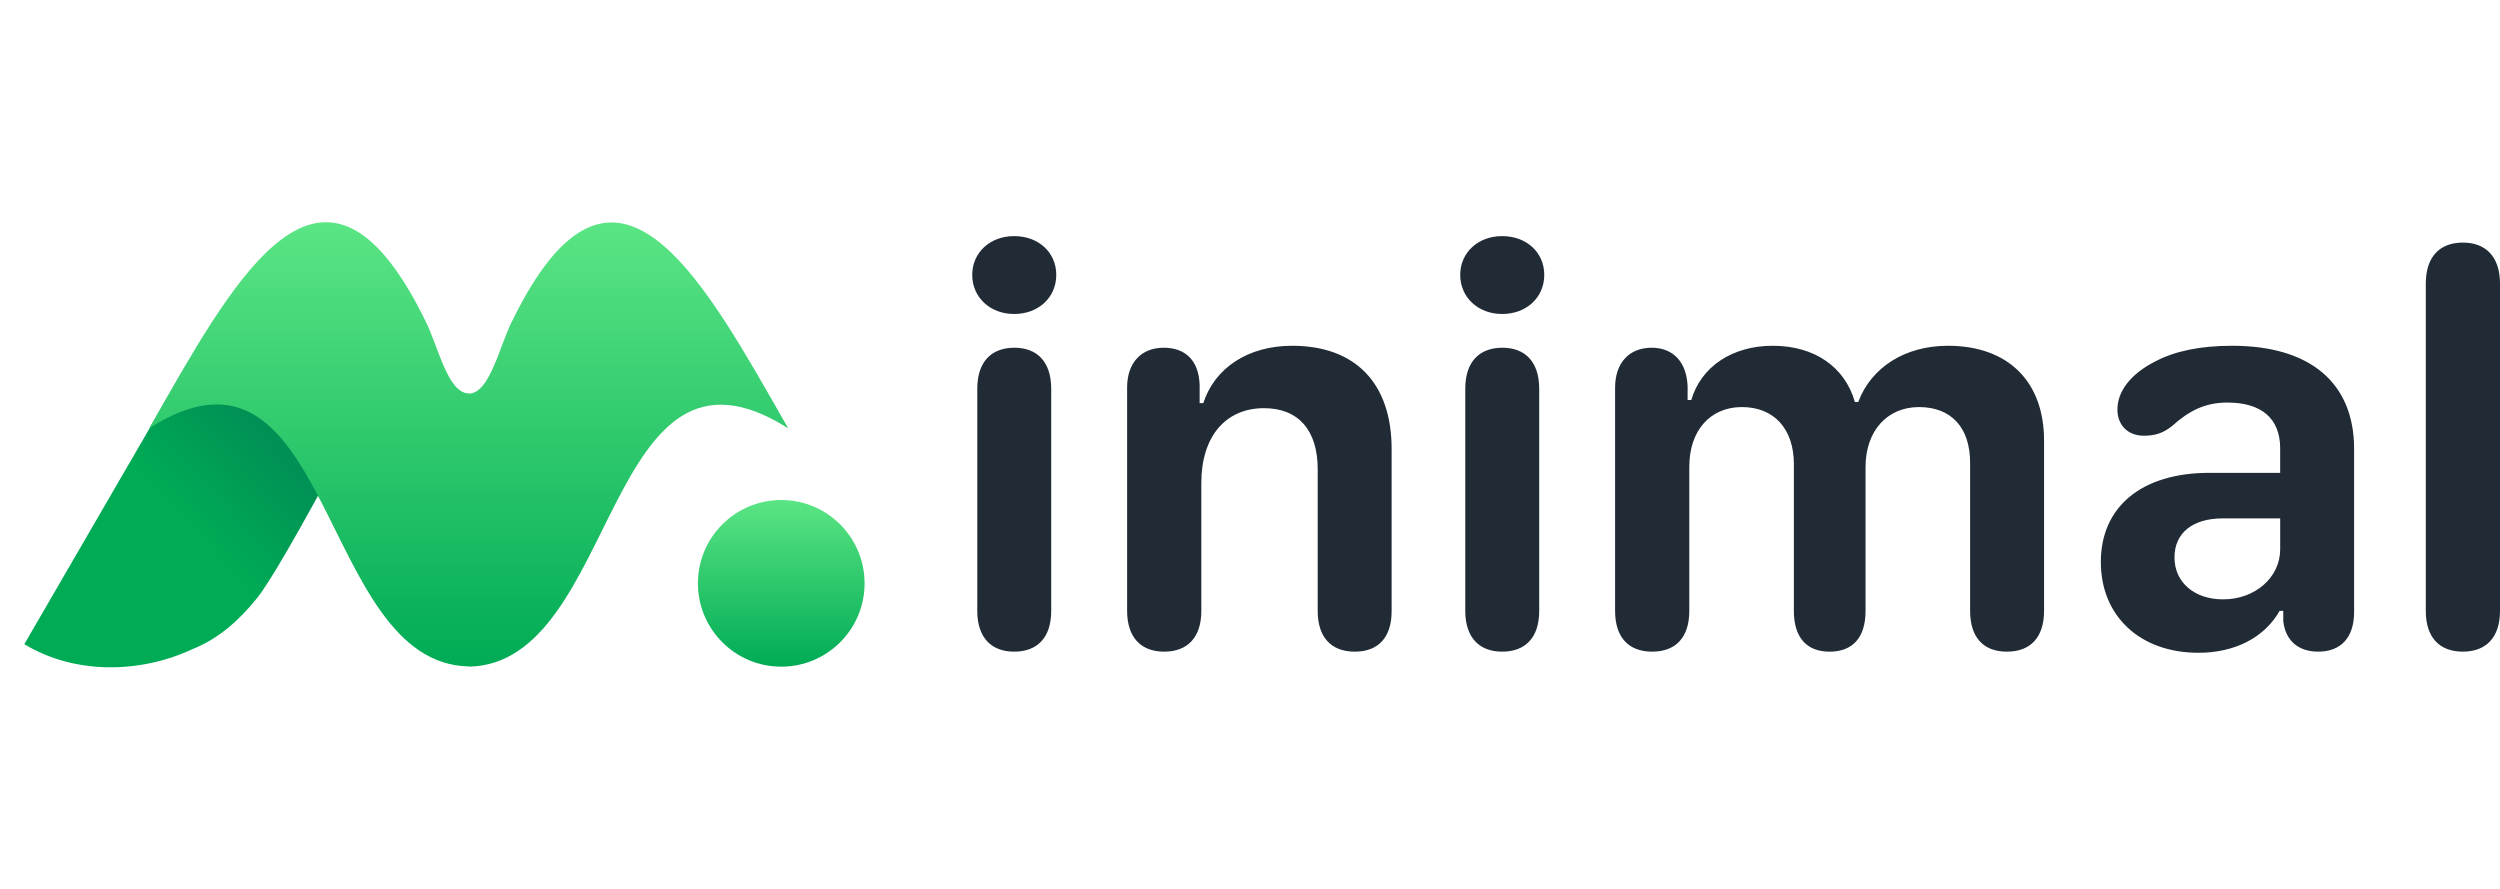
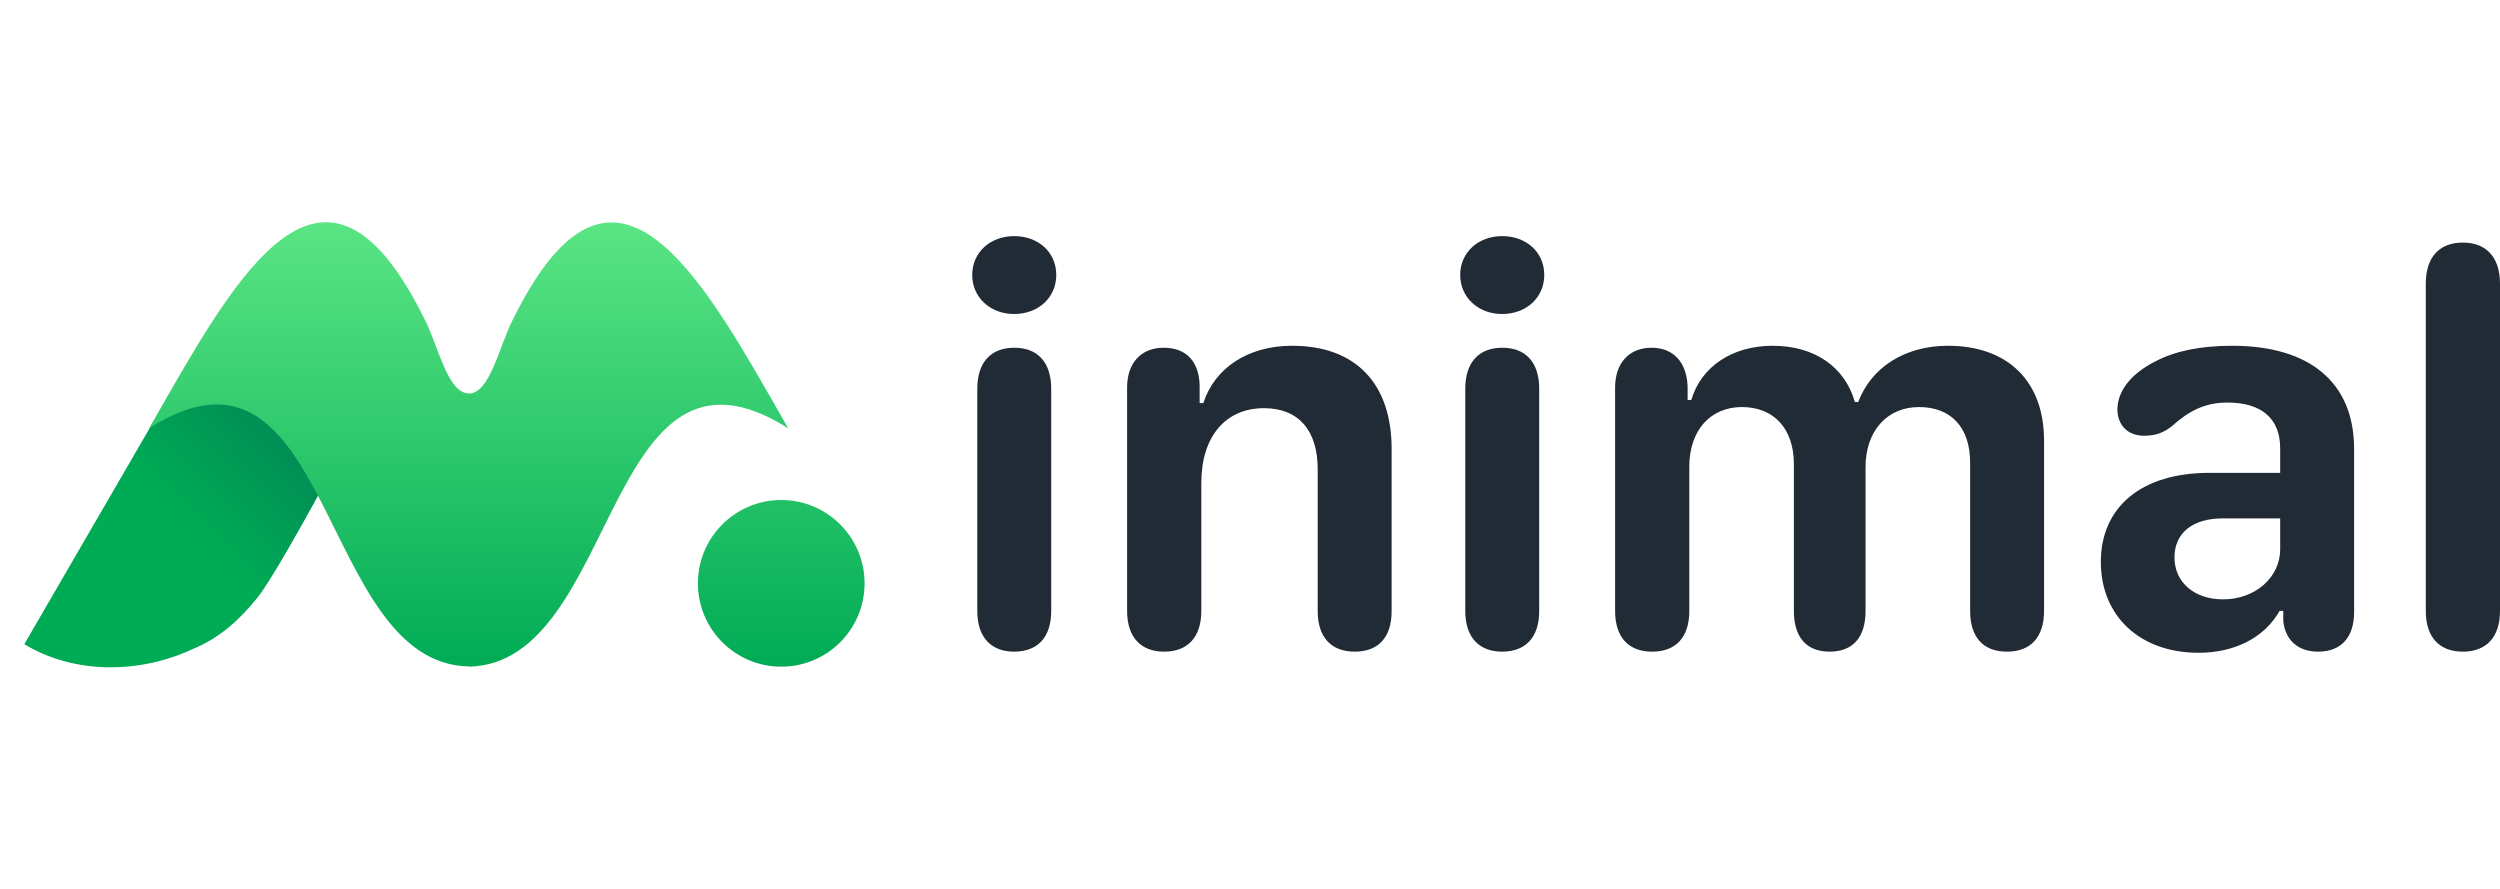
- <svg xmlns="http://www.w3.org/2000/svg" height="128" viewBox="0 0 360 128" width="360">
-   <linearGradient id="a" x1="100%" x2="50%" y1="5.663%" y2="50%">
+ <svg xmlns="http://www.w3.org/2000/svg" height="128" width="360">
+   <linearGradient id="prefix__a" x1="100%" x2="50%" y1="5.663%" y2="50%">
    <stop offset="0" stop-color="#007b55" />
    <stop offset="1" stop-color="#00ab55" />
  </linearGradient>
-   <linearGradient id="b" x1="50%" x2="50%" y1="0%" y2="100%">
+   <linearGradient id="prefix__b" x1="50%" x2="50%" y1="0%" y2="100%">
    <stop offset="0" stop-color="#5be584" />
    <stop offset="1" stop-color="#00ab55" />
  </linearGradient>
  <g fill="none" fill-rule="evenodd">
-     <g transform="translate(3.5 32)">
-       <path d="m23.202 20.777c11.072 5.722 11.577 5.984 11.6 5.995.003.002.161.083 11.198 5.788-6.518 12.135-10.673 19.316-12.467 21.545-2.69 3.342-5.624 5.873-9.232 7.333-7.586 3.565-17.018 3.732-24.3-.676z" fill="url(#a)" />
-       <g fill="url(#b)">
-         <path d="m107.578 25.432c-11.568-20.239-23.525-39.307-37.261-11.336-1.879 3.596-3.249 10.584-6.317 10.584v-.036c-3.068 0-4.437-6.988-6.316-10.584-13.736-27.971-25.694-8.903-37.261 11.336-.871 1.526-1.707 2.983-2.422 4.249 26.509-16.782 24.278 33.917 46 34.319v.036c21.723-.403 19.491-51.101 46-34.32-.715-1.266-1.551-2.722-2.422-4.249" />
-         <path d="m109 64c6.627 0 12-5.373 12-12s-5.373-12-12-12-12 5.373-12 12 5.373 12 12 12" />
-       </g>
-     </g>
-     <path d="m146.031 45.215c3.522 0 6.072-2.389 6.072-5.628s-2.55-5.587-6.072-5.587c-3.441 0-6.031 2.348-6.031 5.587s2.591 5.628 6.031 5.628zm0 48.623c3.319 0 5.343-1.984 5.343-5.87v-31.984c0-3.887-2.024-5.911-5.303-5.911-3.319 0-5.343 2.024-5.343 5.911v31.984c0 3.846 2.024 5.87 5.303 5.87zm49.06 0c3.4 0 5.303-2.065 5.303-5.83v-23.36c0-9.433-5.181-14.858-14.329-14.858-6.315 0-11.132 3.158-12.791 8.259h-.526v-2.632c-.121-3.441-1.983-5.344-5.181-5.344-3.238 0-5.262 2.186-5.262 5.709v32.186c0 3.765 1.943 5.87 5.343 5.87s5.343-2.105 5.343-5.87v-18.421c0-6.68 3.481-10.769 9.027-10.769 4.938 0 7.731 3.158 7.731 8.785v20.405c0 3.765 1.902 5.87 5.343 5.87zm21.211-48.623c3.522 0 6.072-2.389 6.072-5.628s-2.55-5.587-6.072-5.587c-3.441 0-6.031 2.348-6.031 5.587s2.591 5.628 6.031 5.628zm0 48.623c3.319 0 5.343-1.984 5.343-5.87v-31.984c0-3.887-2.024-5.911-5.303-5.911-3.319 0-5.343 2.024-5.343 5.911v31.984c0 3.846 2.024 5.87 5.303 5.87zm72.699 0c3.4 0 5.343-2.065 5.343-5.87v-24.534c0-8.502-5.181-13.644-13.844-13.644-6.193 0-11.051 3.117-12.913 8.097h-.486c-1.417-5.02-5.788-8.097-11.82-8.097-5.829 0-10.322 2.996-11.739 7.814h-.526v-2.024c-.162-3.441-2.064-5.506-5.181-5.506-3.238 0-5.262 2.186-5.262 5.749v32.146c0 3.806 1.943 5.87 5.343 5.87s5.343-2.065 5.343-5.87v-20.769c0-5.223 3.036-8.583 7.569-8.583 4.615 0 7.489 3.117 7.489 8.219v21.134c0 3.806 1.822 5.87 5.141 5.87 3.36 0 5.181-2.065 5.181-5.87v-20.729c0-5.182 3.117-8.623 7.691-8.623 4.615 0 7.367 2.915 7.367 8.016v21.336c0 3.806 1.902 5.87 5.303 5.87zm27.566.162c5.262 0 9.512-2.186 11.698-6.032h.526v1.498c.324 2.794 2.186 4.372 5.019 4.372 3.319 0 5.181-2.065 5.181-5.709v-23.482c0-9.514-6.315-14.858-17.568-14.858-4.695 0-8.298.81-11.01 2.227-3.764 1.903-5.505 4.453-5.505 6.964 0 2.186 1.457 3.765 3.805 3.765 1.741 0 2.874-.445 4.088-1.417 2.388-2.146 4.695-3.36 7.934-3.36 4.898 0 7.61 2.267 7.61 6.599v3.522h-10.201c-9.755 0-15.625 4.899-15.625 12.834 0 7.814 5.667 13.077 14.046 13.077zm3.562-7.692c-4.169 0-7.003-2.47-7.003-6.032 0-3.522 2.591-5.628 6.962-5.628h8.258v4.453c0 4.049-3.603 7.206-8.217 7.206zm34.528 7.53c3.279 0 5.343-1.984 5.343-5.87v-47.126c0-3.887-2.064-5.911-5.343-5.911-3.319 0-5.343 2.024-5.343 5.911v47.126c0 3.887 2.024 5.87 5.343 5.87z" fill="#212b36" fill-rule="nonzero" />
+     <path d="M23.202 20.777l11.6 5.995L46 32.56c-6.518 12.135-10.673 19.316-12.467 21.545-2.69 3.342-5.624 5.873-9.233 7.333-7.586 3.566-17.017 3.732-24.3-.676z" fill="url(#prefix__a)" transform="translate(3.5 32)" />
+     <path d="M107.578 25.432C96.01 5.192 84.053-13.876 70.317 14.096 68.437 17.69 67.068 24.68 64 24.68v-.036c-3.068 0-4.437-6.988-6.316-10.584C43.947-13.91 31.99 5.157 20.422 25.396c-.87 1.526-1.706 2.983-2.422 4.249 26.51-16.782 24.278 33.917 46 34.32V64c21.723-.403 19.49-51.101 46-34.32-.715-1.265-1.551-2.722-2.422-4.248M109 64c6.627 0 12-5.373 12-12s-5.373-12-12-12-12 5.373-12 12 5.373 12 12 12" fill="url(#prefix__b)" transform="translate(3.5 32)" />
+     <path d="M146.031 45.215c3.522 0 6.072-2.39 6.072-5.628S149.553 34 146.031 34c-3.44 0-6.031 2.348-6.031 5.587s2.59 5.628 6.031 5.628zm0 48.623c3.32 0 5.343-1.984 5.343-5.87V55.984c0-3.887-2.023-5.911-5.302-5.911-3.32 0-5.343 2.024-5.343 5.91v31.985c0 3.846 2.024 5.87 5.302 5.87zm49.06 0c3.4 0 5.303-2.065 5.303-5.83v-23.36c0-9.433-5.181-14.859-14.33-14.859-6.314 0-11.131 3.158-12.79 8.26h-.527v-2.632c-.121-3.441-1.983-5.344-5.181-5.344-3.238 0-5.262 2.186-5.262 5.708v32.187c0 3.765 1.943 5.87 5.343 5.87s5.343-2.105 5.343-5.87V69.547c0-6.68 3.481-10.77 9.027-10.77 4.938 0 7.73 3.158 7.73 8.786v20.405c0 3.765 1.903 5.87 5.344 5.87zm21.21-48.623c3.522 0 6.073-2.39 6.073-5.628S219.824 34 216.302 34c-3.44 0-6.032 2.348-6.032 5.587s2.591 5.628 6.032 5.628zm0 48.623c3.32 0 5.344-1.984 5.344-5.87V55.984c0-3.887-2.024-5.911-5.303-5.911-3.319 0-5.343 2.024-5.343 5.91v31.985c0 3.846 2.024 5.87 5.303 5.87zm72.7 0c3.4 0 5.343-2.065 5.343-5.87V63.433c0-8.502-5.181-13.644-13.844-13.644-6.193 0-11.05 3.118-12.912 8.098h-.486c-1.417-5.02-5.788-8.098-11.82-8.098-5.828 0-10.322 2.996-11.738 7.814h-.527V55.58c-.161-3.441-2.064-5.506-5.18-5.506-3.239 0-5.263 2.186-5.263 5.749v32.146c0 3.805 1.943 5.87 5.343 5.87s5.343-2.065 5.343-5.87v-20.77c0-5.222 3.036-8.583 7.57-8.583 4.614 0 7.488 3.118 7.488 8.219v21.134c0 3.805 1.822 5.87 5.141 5.87 3.36 0 5.181-2.065 5.181-5.87v-20.73c0-5.181 3.117-8.623 7.691-8.623 4.615 0 7.367 2.915 7.367 8.017v21.336c0 3.805 1.903 5.87 5.303 5.87zm27.566.162c5.262 0 9.512-2.186 11.698-6.032h.526v1.498c.324 2.793 2.186 4.372 5.02 4.372 3.319 0 5.18-2.065 5.18-5.708V64.648c0-9.514-6.314-14.859-17.567-14.859-4.695 0-8.298.81-11.01 2.227-3.765 1.903-5.505 4.454-5.505 6.964 0 2.186 1.457 3.765 3.805 3.765 1.74 0 2.874-.445 4.088-1.417 2.388-2.146 4.696-3.36 7.934-3.36 4.898 0 7.61 2.267 7.61 6.599v3.522h-10.2c-9.756 0-15.625 4.899-15.625 12.834 0 7.814 5.667 13.077 14.046 13.077zm3.562-7.692c-4.17 0-7.003-2.47-7.003-6.033 0-3.522 2.59-5.627 6.962-5.627h8.258V79.1c0 4.049-3.603 7.207-8.217 7.207zm34.528 7.53c3.279 0 5.343-1.984 5.343-5.87V40.842c0-3.887-2.064-5.91-5.343-5.91-3.32 0-5.343 2.023-5.343 5.91v47.126c0 3.886 2.024 5.87 5.343 5.87z" fill="#212b36" fill-rule="nonzero" />
  </g>
</svg>
